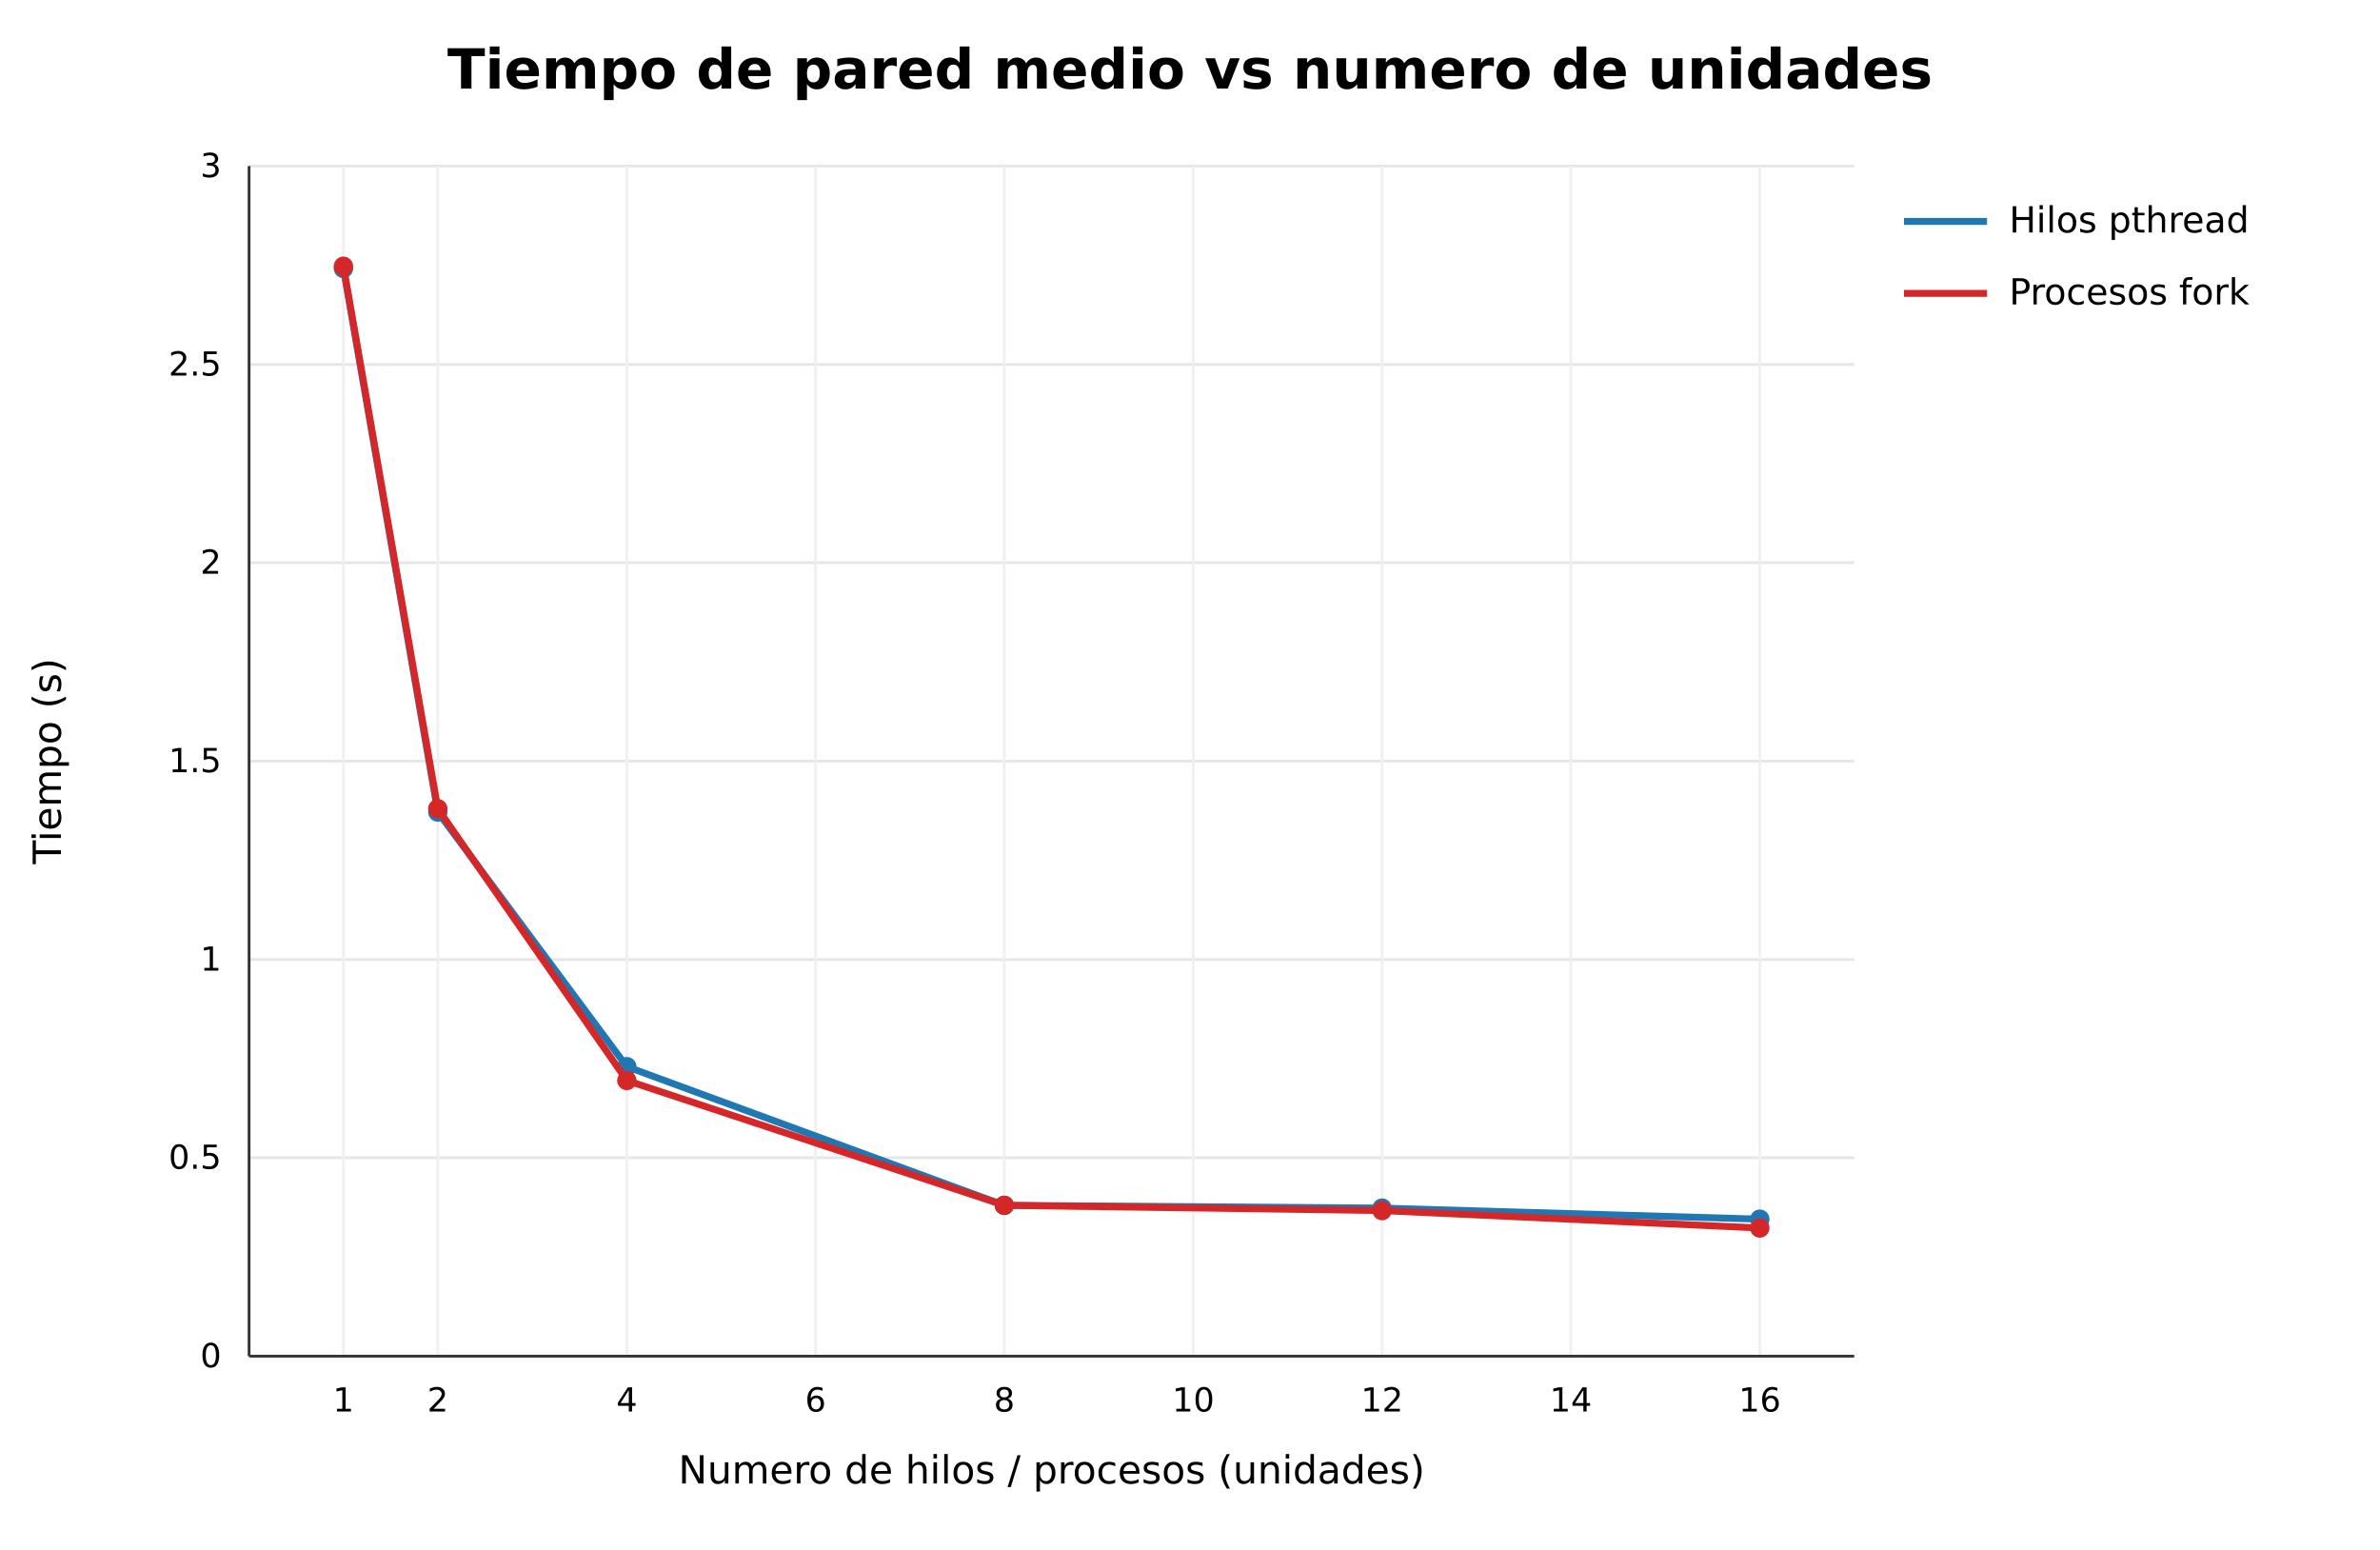
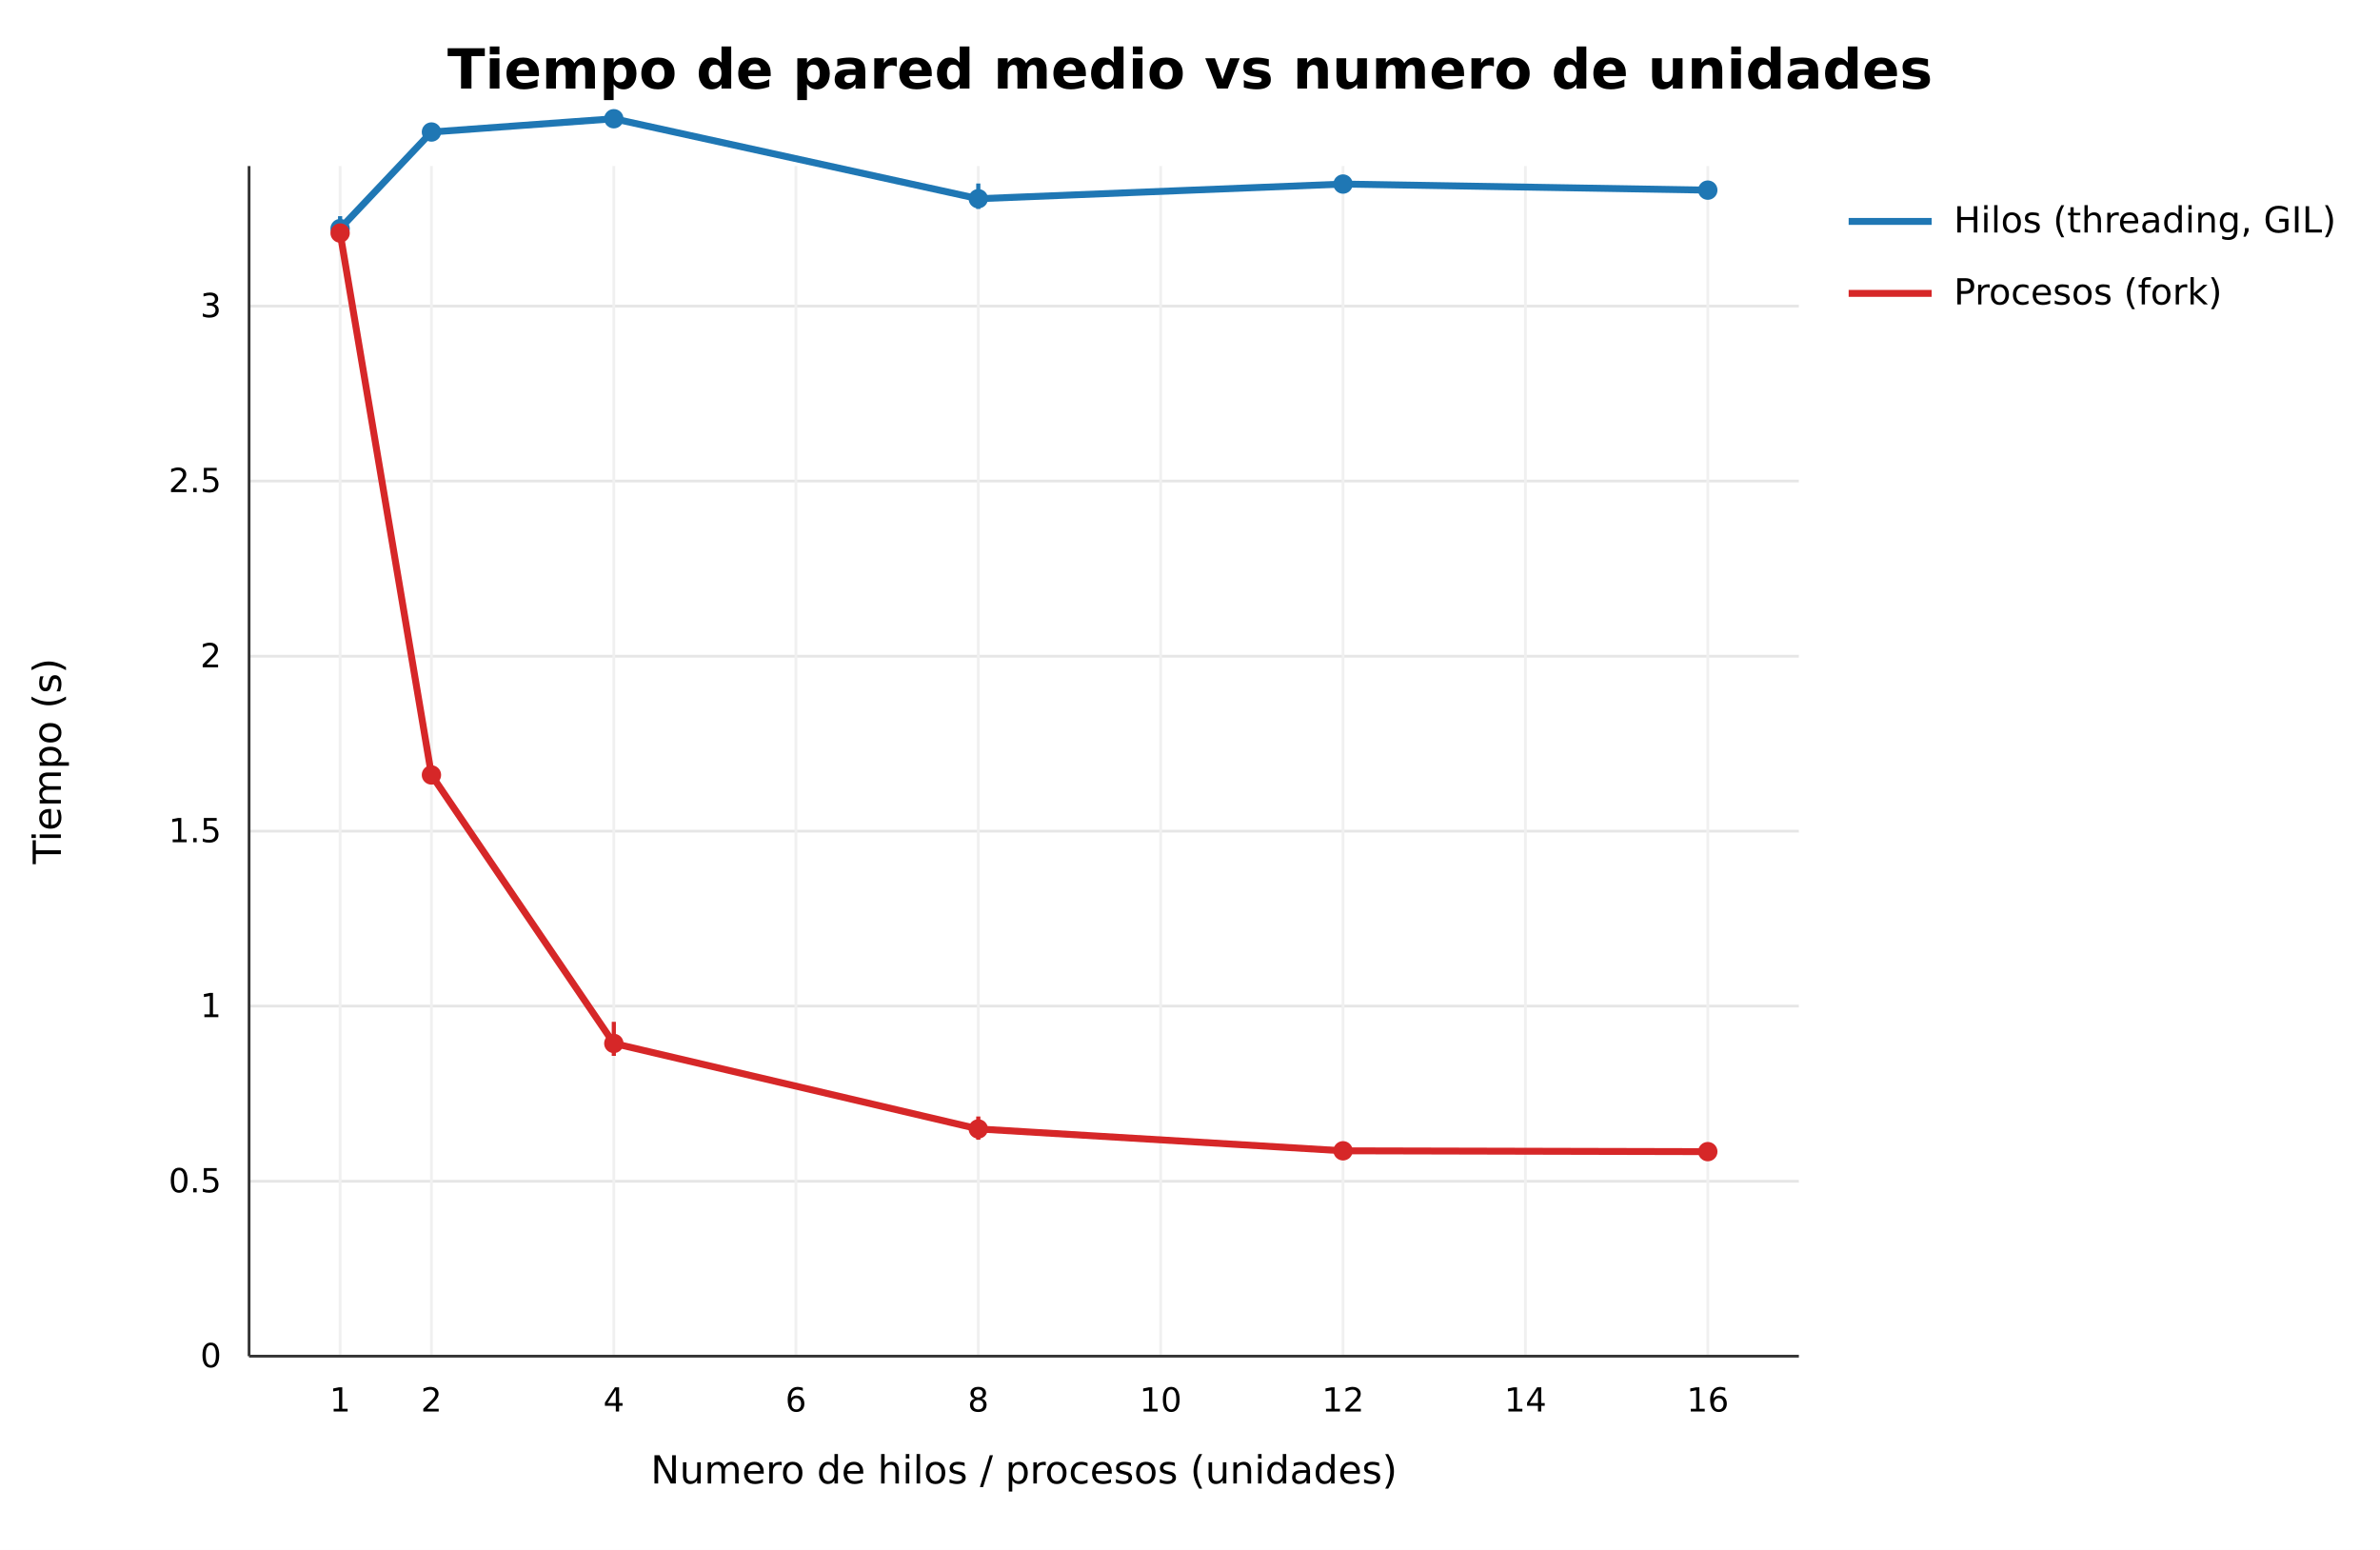
<svg xmlns="http://www.w3.org/2000/svg" width="860" height="560" viewBox="0 0 860 560" font-family="DejaVu Sans, Arial, sans-serif">
  <rect width="860" height="560" fill="white" />
  <text x="430.0" y="32" font-size="20" text-anchor="middle" font-weight="bold">Tiempo de pared medio vs numero de unidades</text>
-   <line x1="90" y1="490.0" x2="670" y2="490.0" stroke="#e6e6e6" />
+   <line x1="90" y1="490.0" x2="650" y2="490.0" stroke="#e6e6e6" />
  <text x="80" y="494.0" font-size="12" text-anchor="end">0</text>
-   <line x1="90" y1="418.3" x2="670" y2="418.3" stroke="#e6e6e6" />
-   <text x="80" y="422.3" font-size="12" text-anchor="end">0.5</text>
-   <line x1="90" y1="346.7" x2="670" y2="346.7" stroke="#e6e6e6" />
-   <text x="80" y="350.7" font-size="12" text-anchor="end">1</text>
-   <line x1="90" y1="275.0" x2="670" y2="275.0" stroke="#e6e6e6" />
-   <text x="80" y="279.0" font-size="12" text-anchor="end">1.5</text>
-   <line x1="90" y1="203.3" x2="670" y2="203.3" stroke="#e6e6e6" />
-   <text x="80" y="207.3" font-size="12" text-anchor="end">2</text>
-   <line x1="90" y1="131.7" x2="670" y2="131.7" stroke="#e6e6e6" />
-   <text x="80" y="135.7" font-size="12" text-anchor="end">2.5</text>
-   <line x1="90" y1="60.0" x2="670" y2="60.0" stroke="#e6e6e6" />
-   <text x="80" y="64.0" font-size="12" text-anchor="end">3</text>
-   <line x1="124.1" y1="60" x2="124.1" y2="490" stroke="#f0f0f0" />
-   <text x="124.1" y="510" font-size="12" text-anchor="middle">1</text>
-   <line x1="158.2" y1="60" x2="158.2" y2="490" stroke="#f0f0f0" />
-   <text x="158.2" y="510" font-size="12" text-anchor="middle">2</text>
-   <line x1="226.5" y1="60" x2="226.5" y2="490" stroke="#f0f0f0" />
-   <text x="226.5" y="510" font-size="12" text-anchor="middle">4</text>
-   <line x1="294.7" y1="60" x2="294.7" y2="490" stroke="#f0f0f0" />
-   <text x="294.7" y="510" font-size="12" text-anchor="middle">6</text>
-   <line x1="362.9" y1="60" x2="362.9" y2="490" stroke="#f0f0f0" />
-   <text x="362.9" y="510" font-size="12" text-anchor="middle">8</text>
-   <line x1="431.2" y1="60" x2="431.2" y2="490" stroke="#f0f0f0" />
-   <text x="431.2" y="510" font-size="12" text-anchor="middle">10</text>
-   <line x1="499.4" y1="60" x2="499.4" y2="490" stroke="#f0f0f0" />
-   <text x="499.4" y="510" font-size="12" text-anchor="middle">12</text>
-   <line x1="567.6" y1="60" x2="567.6" y2="490" stroke="#f0f0f0" />
-   <text x="567.6" y="510" font-size="12" text-anchor="middle">14</text>
-   <line x1="635.9" y1="60" x2="635.9" y2="490" stroke="#f0f0f0" />
-   <text x="635.9" y="510" font-size="12" text-anchor="middle">16</text>
+   <line x1="90" y1="426.8" x2="650" y2="426.8" stroke="#e6e6e6" />
+   <text x="80" y="430.8" font-size="12" text-anchor="end">0.5</text>
+   <line x1="90" y1="363.5" x2="650" y2="363.5" stroke="#e6e6e6" />
+   <text x="80" y="367.5" font-size="12" text-anchor="end">1</text>
+   <line x1="90" y1="300.3" x2="650" y2="300.3" stroke="#e6e6e6" />
+   <text x="80" y="304.3" font-size="12" text-anchor="end">1.5</text>
+   <line x1="90" y1="237.1" x2="650" y2="237.1" stroke="#e6e6e6" />
+   <text x="80" y="241.1" font-size="12" text-anchor="end">2</text>
+   <line x1="90" y1="173.8" x2="650" y2="173.8" stroke="#e6e6e6" />
+   <text x="80" y="177.8" font-size="12" text-anchor="end">2.5</text>
+   <line x1="90" y1="110.6" x2="650" y2="110.6" stroke="#e6e6e6" />
+   <text x="80" y="114.6" font-size="12" text-anchor="end">3</text>
+   <line x1="122.9" y1="60" x2="122.9" y2="490" stroke="#f0f0f0" />
+   <text x="122.9" y="510" font-size="12" text-anchor="middle">1</text>
+   <line x1="155.9" y1="60" x2="155.9" y2="490" stroke="#f0f0f0" />
+   <text x="155.9" y="510" font-size="12" text-anchor="middle">2</text>
+   <line x1="221.8" y1="60" x2="221.8" y2="490" stroke="#f0f0f0" />
+   <text x="221.8" y="510" font-size="12" text-anchor="middle">4</text>
+   <line x1="287.6" y1="60" x2="287.6" y2="490" stroke="#f0f0f0" />
+   <text x="287.6" y="510" font-size="12" text-anchor="middle">6</text>
+   <line x1="353.5" y1="60" x2="353.5" y2="490" stroke="#f0f0f0" />
+   <text x="353.5" y="510" font-size="12" text-anchor="middle">8</text>
+   <line x1="419.4" y1="60" x2="419.4" y2="490" stroke="#f0f0f0" />
+   <text x="419.4" y="510" font-size="12" text-anchor="middle">10</text>
+   <line x1="485.3" y1="60" x2="485.3" y2="490" stroke="#f0f0f0" />
+   <text x="485.3" y="510" font-size="12" text-anchor="middle">12</text>
+   <line x1="551.2" y1="60" x2="551.2" y2="490" stroke="#f0f0f0" />
+   <text x="551.2" y="510" font-size="12" text-anchor="middle">14</text>
+   <line x1="617.1" y1="60" x2="617.1" y2="490" stroke="#f0f0f0" />
+   <text x="617.1" y="510" font-size="12" text-anchor="middle">16</text>
  <line x1="90" y1="60" x2="90" y2="490" stroke="#333" />
-   <line x1="90" y1="490" x2="670" y2="490" stroke="#333" />
-   <text x="380" y="536" font-size="14" text-anchor="middle">Numero de hilos / procesos (unidades)</text>
+   <line x1="90" y1="490" x2="650" y2="490" stroke="#333" />
+   <text x="370" y="536" font-size="14" text-anchor="middle">Numero de hilos / procesos (unidades)</text>
  <text x="22" y="275" font-size="14" text-anchor="middle" transform="rotate(-90 22 275)">Tiempo (s)</text>
-   <polyline points="124.1,97.0 158.2,293.4 226.5,385.4 362.9,435.5 499.4,436.5 635.9,440.5" fill="none" stroke="#1f77b4" stroke-width="2.5" />
-   <line x1="124.1" y1="98.5" x2="124.1" y2="95.0" stroke="#1f77b4" stroke-width="1.5" />
-   <circle cx="124.1" cy="97.0" r="3.5" fill="#1f77b4" />
-   <line x1="158.2" y1="293.5" x2="158.2" y2="293.3" stroke="#1f77b4" stroke-width="1.5" />
-   <circle cx="158.2" cy="293.4" r="3.5" fill="#1f77b4" />
-   <line x1="226.5" y1="390.9" x2="226.5" y2="382.6" stroke="#1f77b4" stroke-width="1.5" />
-   <circle cx="226.5" cy="385.4" r="3.5" fill="#1f77b4" />
-   <line x1="362.9" y1="435.6" x2="362.9" y2="435.4" stroke="#1f77b4" stroke-width="1.5" />
-   <circle cx="362.9" cy="435.5" r="3.5" fill="#1f77b4" />
-   <line x1="499.4" y1="437.5" x2="499.4" y2="435.0" stroke="#1f77b4" stroke-width="1.5" />
-   <circle cx="499.4" cy="436.5" r="3.5" fill="#1f77b4" />
-   <line x1="635.9" y1="442.1" x2="635.9" y2="438.7" stroke="#1f77b4" stroke-width="1.5" />
-   <circle cx="635.9" cy="440.5" r="3.5" fill="#1f77b4" />
-   <polyline points="124.1,96.2 158.2,292.2 226.5,390.4 362.9,435.5 499.4,437.4 635.9,443.7" fill="none" stroke="#d62728" stroke-width="2.5" />
-   <line x1="124.1" y1="97.1" x2="124.1" y2="94.4" stroke="#d62728" stroke-width="1.5" />
-   <circle cx="124.1" cy="96.2" r="3.5" fill="#d62728" />
-   <line x1="158.2" y1="293.1" x2="158.2" y2="291.8" stroke="#d62728" stroke-width="1.5" />
-   <circle cx="158.2" cy="292.2" r="3.5" fill="#d62728" />
-   <line x1="226.5" y1="391.3" x2="226.5" y2="389.0" stroke="#d62728" stroke-width="1.5" />
-   <circle cx="226.5" cy="390.4" r="3.5" fill="#d62728" />
-   <line x1="362.9" y1="435.9" x2="362.9" y2="435.0" stroke="#d62728" stroke-width="1.5" />
-   <circle cx="362.9" cy="435.5" r="3.5" fill="#d62728" />
-   <line x1="499.4" y1="438.5" x2="499.4" y2="436.0" stroke="#d62728" stroke-width="1.5" />
-   <circle cx="499.4" cy="437.4" r="3.5" fill="#d62728" />
-   <line x1="635.9" y1="444.0" x2="635.9" y2="443.5" stroke="#d62728" stroke-width="1.5" />
-   <circle cx="635.9" cy="443.7" r="3.5" fill="#d62728" />
-   <line x1="688" y1="80" x2="718" y2="80" stroke="#1f77b4" stroke-width="2.5" />
-   <text x="726" y="84" font-size="13">Hilos pthread</text>
-   <line x1="688" y1="106" x2="718" y2="106" stroke="#d62728" stroke-width="2.5" />
-   <text x="726" y="110" font-size="13">Procesos fork</text>
+   <polyline points="122.9,82.6 155.9,47.7 221.8,42.9 353.5,71.8 485.3,66.5 617.1,68.7" fill="none" stroke="#1f77b4" stroke-width="2.5" />
+   <line x1="122.9" y1="85.8" x2="122.9" y2="78.1" stroke="#1f77b4" stroke-width="1.5" />
+   <circle cx="122.9" cy="82.6" r="3.5" fill="#1f77b4" />
+   <line x1="155.9" y1="50.1" x2="155.9" y2="46.0" stroke="#1f77b4" stroke-width="1.5" />
+   <circle cx="155.9" cy="47.7" r="3.5" fill="#1f77b4" />
+   <line x1="221.8" y1="45.1" x2="221.8" y2="41.1" stroke="#1f77b4" stroke-width="1.5" />
+   <circle cx="221.8" cy="42.9" r="3.5" fill="#1f77b4" />
+   <line x1="353.5" y1="75.5" x2="353.5" y2="66.3" stroke="#1f77b4" stroke-width="1.5" />
+   <circle cx="353.5" cy="71.8" r="3.5" fill="#1f77b4" />
+   <line x1="485.3" y1="69.0" x2="485.3" y2="64.3" stroke="#1f77b4" stroke-width="1.5" />
+   <circle cx="485.3" cy="66.5" r="3.5" fill="#1f77b4" />
+   <line x1="617.1" y1="71.3" x2="617.1" y2="65.4" stroke="#1f77b4" stroke-width="1.5" />
+   <circle cx="617.1" cy="68.7" r="3.5" fill="#1f77b4" />
+   <polyline points="122.9,84.2 155.9,280.0 221.8,377.0 353.5,407.9 485.3,415.8 617.1,416.1" fill="none" stroke="#d62728" stroke-width="2.5" />
+   <line x1="122.9" y1="85.1" x2="122.9" y2="83.3" stroke="#d62728" stroke-width="1.5" />
+   <circle cx="122.9" cy="84.2" r="3.5" fill="#d62728" />
+   <line x1="155.9" y1="281.2" x2="155.9" y2="277.6" stroke="#d62728" stroke-width="1.5" />
+   <circle cx="155.9" cy="280.0" r="3.5" fill="#d62728" />
+   <line x1="221.8" y1="381.5" x2="221.8" y2="369.2" stroke="#d62728" stroke-width="1.5" />
+   <circle cx="221.8" cy="377.0" r="3.5" fill="#d62728" />
+   <line x1="353.5" y1="411.8" x2="353.5" y2="403.4" stroke="#d62728" stroke-width="1.5" />
+   <circle cx="353.5" cy="407.9" r="3.5" fill="#d62728" />
+   <line x1="485.3" y1="417.5" x2="485.3" y2="412.5" stroke="#d62728" stroke-width="1.5" />
+   <circle cx="485.3" cy="415.8" r="3.5" fill="#d62728" />
+   <line x1="617.1" y1="419.3" x2="617.1" y2="414.4" stroke="#d62728" stroke-width="1.5" />
+   <circle cx="617.1" cy="416.1" r="3.5" fill="#d62728" />
+   <line x1="668" y1="80" x2="698" y2="80" stroke="#1f77b4" stroke-width="2.5" />
+   <text x="706" y="84" font-size="13">Hilos (threading, GIL)</text>
+   <line x1="668" y1="106" x2="698" y2="106" stroke="#d62728" stroke-width="2.5" />
+   <text x="706" y="110" font-size="13">Procesos (fork)</text>
</svg>
